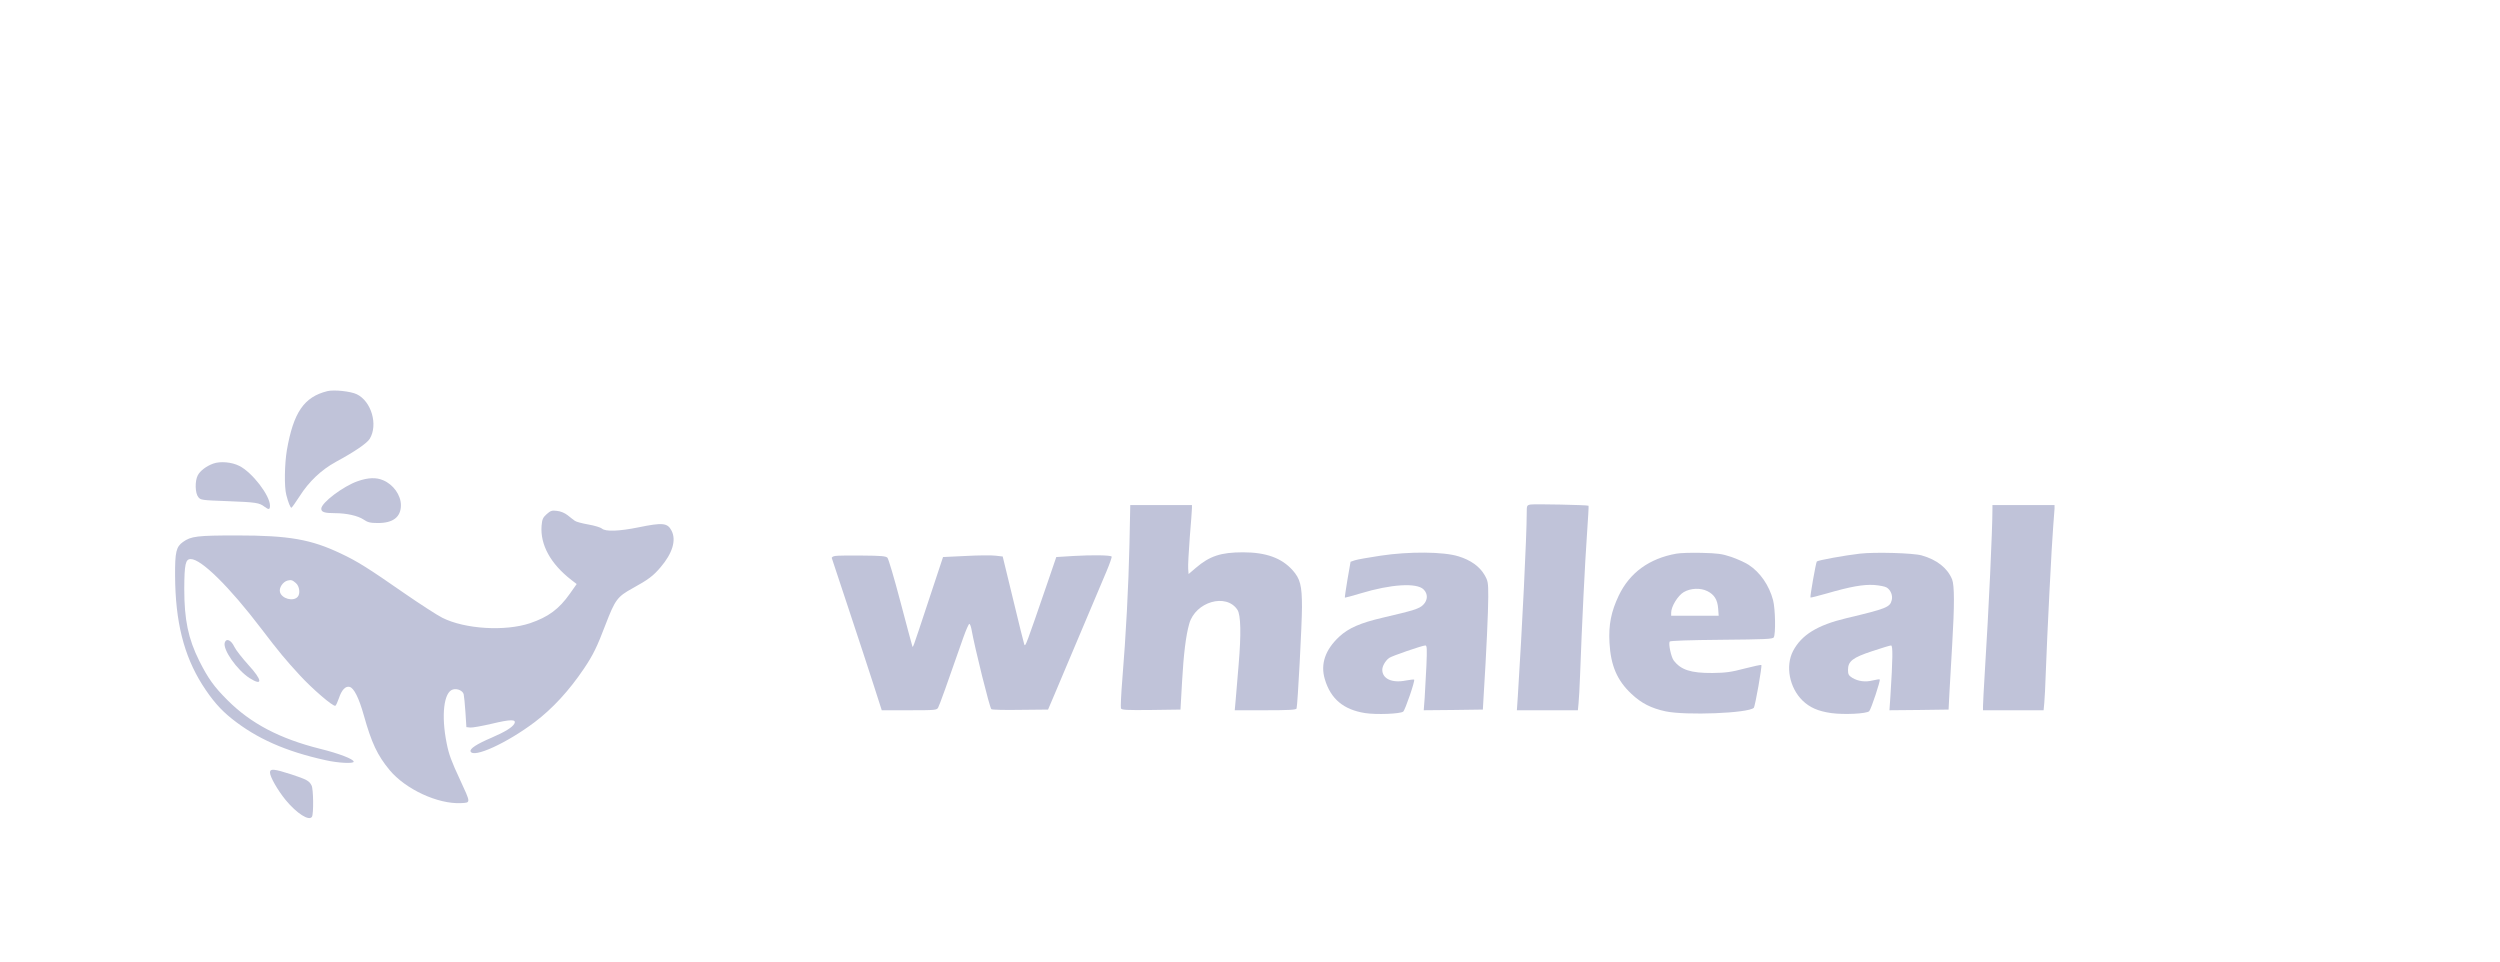
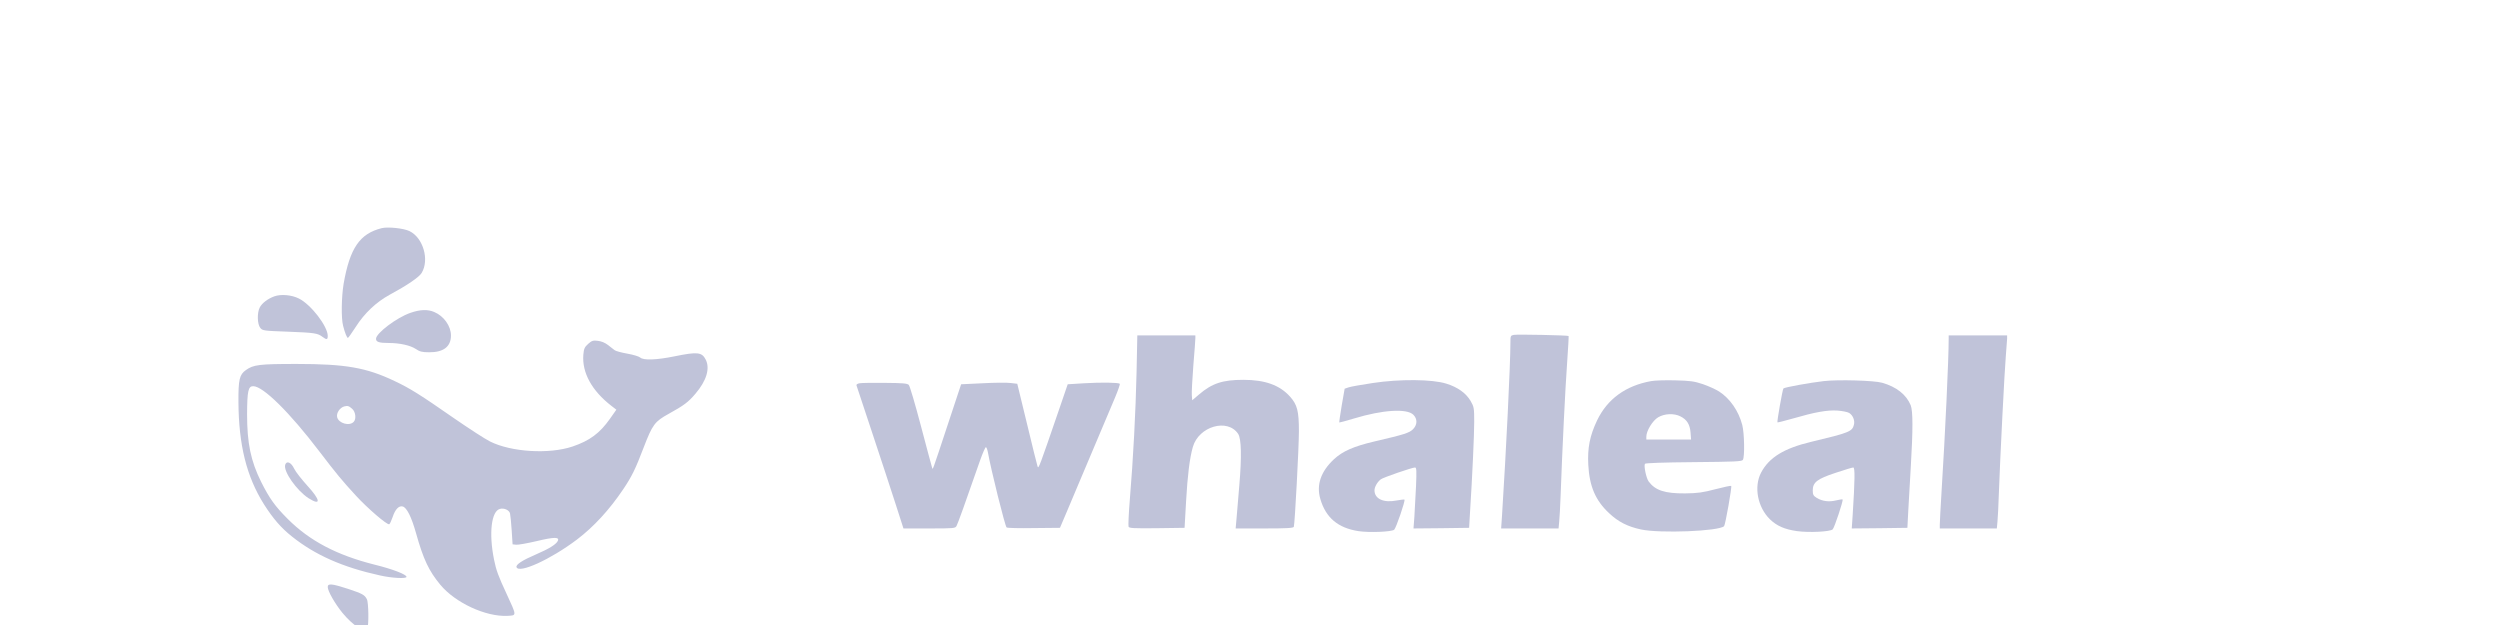
- <svg xmlns="http://www.w3.org/2000/svg" version="1.0" width="130pt" height="50pt" viewBox="0 0 1852 492" preserveAspectRatio="xMidYMid meet">
+ <svg xmlns="http://www.w3.org/2000/svg" version="1.0" width="180pt" height="45pt" viewBox="0 0 1852 492" preserveAspectRatio="xMidYMid meet">
  <g transform="translate(0,600) scale(0.1,-0.1)" fill="#C0C3D9" stroke="none">
    <path d="M2425 4204 c-173 -43 -251 -157 -300 -438 -17 -102 -20 -272 -4 -331 14 -55 30 -95 38 -95 3 1 31 39 61 86 69 109 162 196 268 254 139 75 231 138 251 171 63 104 12 278 -96 330 -46 22 -169 35 -218 23z" />
    <path d="M1579 3667 c-52 -19 -97 -54 -114 -87 -22 -42 -20 -132 4 -161 17 -22 26 -23 217 -30 212 -8 235 -12 273 -41 32 -24 41 -23 41 8 0 75 -132 247 -227 294 -57 29 -142 36 -194 17z" />
    <path d="M2650 3537 c-107 -37 -270 -160 -270 -204 0 -25 24 -33 101 -33 86 0 170 -19 212 -47 31 -21 49 -26 105 -26 113 -1 172 44 172 132 0 75 -57 154 -132 185 -51 22 -111 20 -188 -7z" />
    <path d="M11338 3364 c-27 -5 -28 -8 -28 -62 0 -168 -34 -857 -66 -1359 l-7 -103 226 0 226 0 5 53 c3 28 8 120 11 202 14 386 37 850 51 1043 8 118 14 215 12 217 -6 6 -402 14 -430 9z" />
    <path d="M8367 3068 c-7 -310 -26 -674 -53 -1001 -9 -109 -13 -205 -10 -213 5 -12 39 -14 223 -12 l218 3 12 211 c11 196 28 339 53 425 46 163 274 229 357 103 25 -39 28 -179 9 -404 -9 -102 -19 -220 -22 -262 l-7 -78 227 0 c173 0 228 3 231 13 8 25 40 627 40 752 0 160 -13 209 -70 273 -81 90 -196 132 -367 132 -163 0 -246 -27 -349 -115 l-54 -46 -3 40 c-2 22 4 127 12 234 9 106 16 203 16 215 l0 22 -228 0 -229 0 -6 -292z" />
    <path d="M14760 3333 c0 -161 -27 -740 -56 -1201 -8 -128 -14 -247 -14 -263 l0 -29 224 0 225 0 5 53 c3 28 8 129 11 222 10 281 45 973 55 1085 5 58 9 117 10 133 l0 27 -230 0 -230 0 0 -27z" />
    <path d="M4050 3293 c-28 -25 -34 -38 -38 -86 -11 -140 66 -282 221 -402 l39 -30 -50 -71 c-81 -115 -160 -173 -295 -219 -185 -62 -483 -44 -650 40 -40 20 -166 102 -282 182 -269 187 -347 236 -470 294 -221 105 -383 134 -770 134 -295 0 -340 -6 -399 -48 -51 -36 -60 -74 -59 -252 2 -338 64 -587 201 -805 72 -113 135 -186 221 -254 182 -145 397 -241 693 -306 92 -21 208 -27 208 -11 0 19 -109 61 -251 96 -298 75 -511 187 -684 360 -100 100 -143 160 -209 291 -82 165 -111 305 -111 534 1 182 9 220 48 220 78 0 286 -205 522 -515 131 -172 180 -231 287 -347 90 -98 244 -231 262 -225 5 2 17 28 27 57 20 61 49 91 79 83 32 -8 69 -82 105 -210 58 -207 101 -297 191 -406 118 -142 357 -253 528 -245 75 4 75 -3 -6 173 -64 137 -83 188 -99 270 -42 208 -21 382 47 399 33 9 73 -10 79 -36 3 -13 9 -72 13 -133 l7 -110 28 -3 c15 -2 87 11 160 28 142 34 185 34 167 0 -15 -27 -68 -60 -170 -104 -110 -47 -161 -81 -154 -101 20 -52 268 61 475 217 132 100 255 233 366 398 67 100 96 159 159 325 71 184 87 206 199 268 118 65 153 91 209 157 88 103 117 200 81 270 -30 58 -65 62 -245 25 -143 -29 -245 -33 -271 -9 -9 8 -54 22 -100 30 -46 8 -91 20 -100 27 -9 6 -33 25 -53 41 -23 18 -52 30 -80 33 -37 5 -48 1 -76 -24z m-1858 -511 c27 -23 34 -79 13 -102 -33 -37 -119 -13 -131 36 -8 32 22 76 57 85 26 6 35 4 61 -19z" />
    <path d="M10227 2985 c-86 -13 -172 -28 -190 -34 l-32 -11 -23 -132 c-12 -72 -21 -133 -19 -134 1 -1 54 13 117 32 224 68 415 80 466 29 33 -33 32 -79 -3 -114 -29 -29 -67 -41 -303 -96 -162 -38 -250 -76 -319 -140 -104 -97 -140 -203 -107 -314 43 -147 139 -227 299 -252 84 -13 261 -6 282 11 15 13 89 229 81 237 -2 2 -31 -1 -63 -7 -101 -20 -173 13 -173 80 0 26 22 66 50 87 17 14 247 93 269 93 12 0 13 -24 8 -147 -4 -82 -10 -190 -13 -241 l-7 -92 219 2 219 3 6 105 c20 315 34 629 34 730 0 108 -2 118 -28 163 -36 62 -103 110 -192 137 -110 35 -367 37 -578 5z" />
    <path d="M12418 3000 c-201 -36 -345 -141 -426 -310 -57 -120 -76 -216 -69 -349 9 -170 57 -281 163 -380 73 -69 146 -106 252 -129 151 -32 614 -14 654 26 10 10 63 311 56 317 -2 3 -58 -9 -124 -26 -98 -26 -140 -32 -239 -33 -159 -1 -234 23 -287 94 -19 27 -39 122 -29 139 4 6 145 11 384 13 323 3 379 5 387 18 15 24 12 209 -5 275 -29 111 -97 208 -182 263 -27 17 -84 43 -128 58 -69 23 -100 27 -220 30 -77 2 -161 -1 -187 -6z m231 -278 c50 -25 74 -63 79 -127 l4 -55 -176 0 -176 0 0 23 c0 45 49 126 93 152 51 30 125 33 176 7z" />
    <path d="M13777 3000 c-106 -12 -311 -49 -318 -58 -7 -8 -52 -263 -47 -267 2 -2 56 12 120 30 176 51 271 68 352 63 39 -3 81 -11 93 -19 29 -18 46 -59 37 -93 -13 -53 -38 -63 -336 -134 -214 -51 -332 -123 -395 -243 -58 -112 -27 -272 70 -367 54 -52 115 -79 213 -93 95 -13 262 -5 281 14 14 14 85 228 78 235 -2 3 -25 -1 -51 -7 -56 -14 -108 -7 -152 19 -27 17 -32 26 -32 59 0 64 34 91 180 139 69 23 131 42 139 42 14 0 13 -96 -5 -378 l-7 -102 219 2 219 3 7 135 c4 74 13 232 20 350 17 285 17 435 -1 480 -35 84 -112 145 -225 177 -62 18 -347 26 -459 13z" />
    <path d="M6187 2983 c-16 -2 -27 -10 -25 -16 2 -7 58 -176 125 -377 67 -201 149 -452 183 -557 l62 -193 204 0 c194 0 204 1 214 20 10 18 68 179 186 518 20 56 40 102 45 102 4 0 11 -17 15 -37 25 -141 136 -587 148 -595 6 -5 103 -7 216 -5 l204 2 49 115 c26 63 70 167 97 230 63 150 231 547 287 679 24 57 41 106 38 110 -11 10 -144 12 -280 4 l-130 -8 -65 -190 c-160 -466 -164 -477 -172 -458 -4 10 -41 161 -83 335 l-77 317 -52 6 c-29 4 -129 3 -221 -2 l-169 -8 -106 -320 c-128 -387 -116 -354 -123 -335 -3 8 -42 155 -87 325 -45 171 -88 317 -96 325 -12 12 -48 15 -187 16 -95 1 -185 0 -200 -3z" />
    <path d="M1665 2341 c-16 -51 91 -203 184 -263 100 -63 95 -15 -10 99 -44 49 -91 108 -103 133 -24 51 -60 66 -71 31z" />
    <path d="M2000 1379 c0 -32 56 -130 116 -204 83 -100 174 -158 195 -124 13 21 11 207 -3 232 -18 35 -36 44 -150 82 -127 41 -158 44 -158 14z" />
  </g>
</svg>
